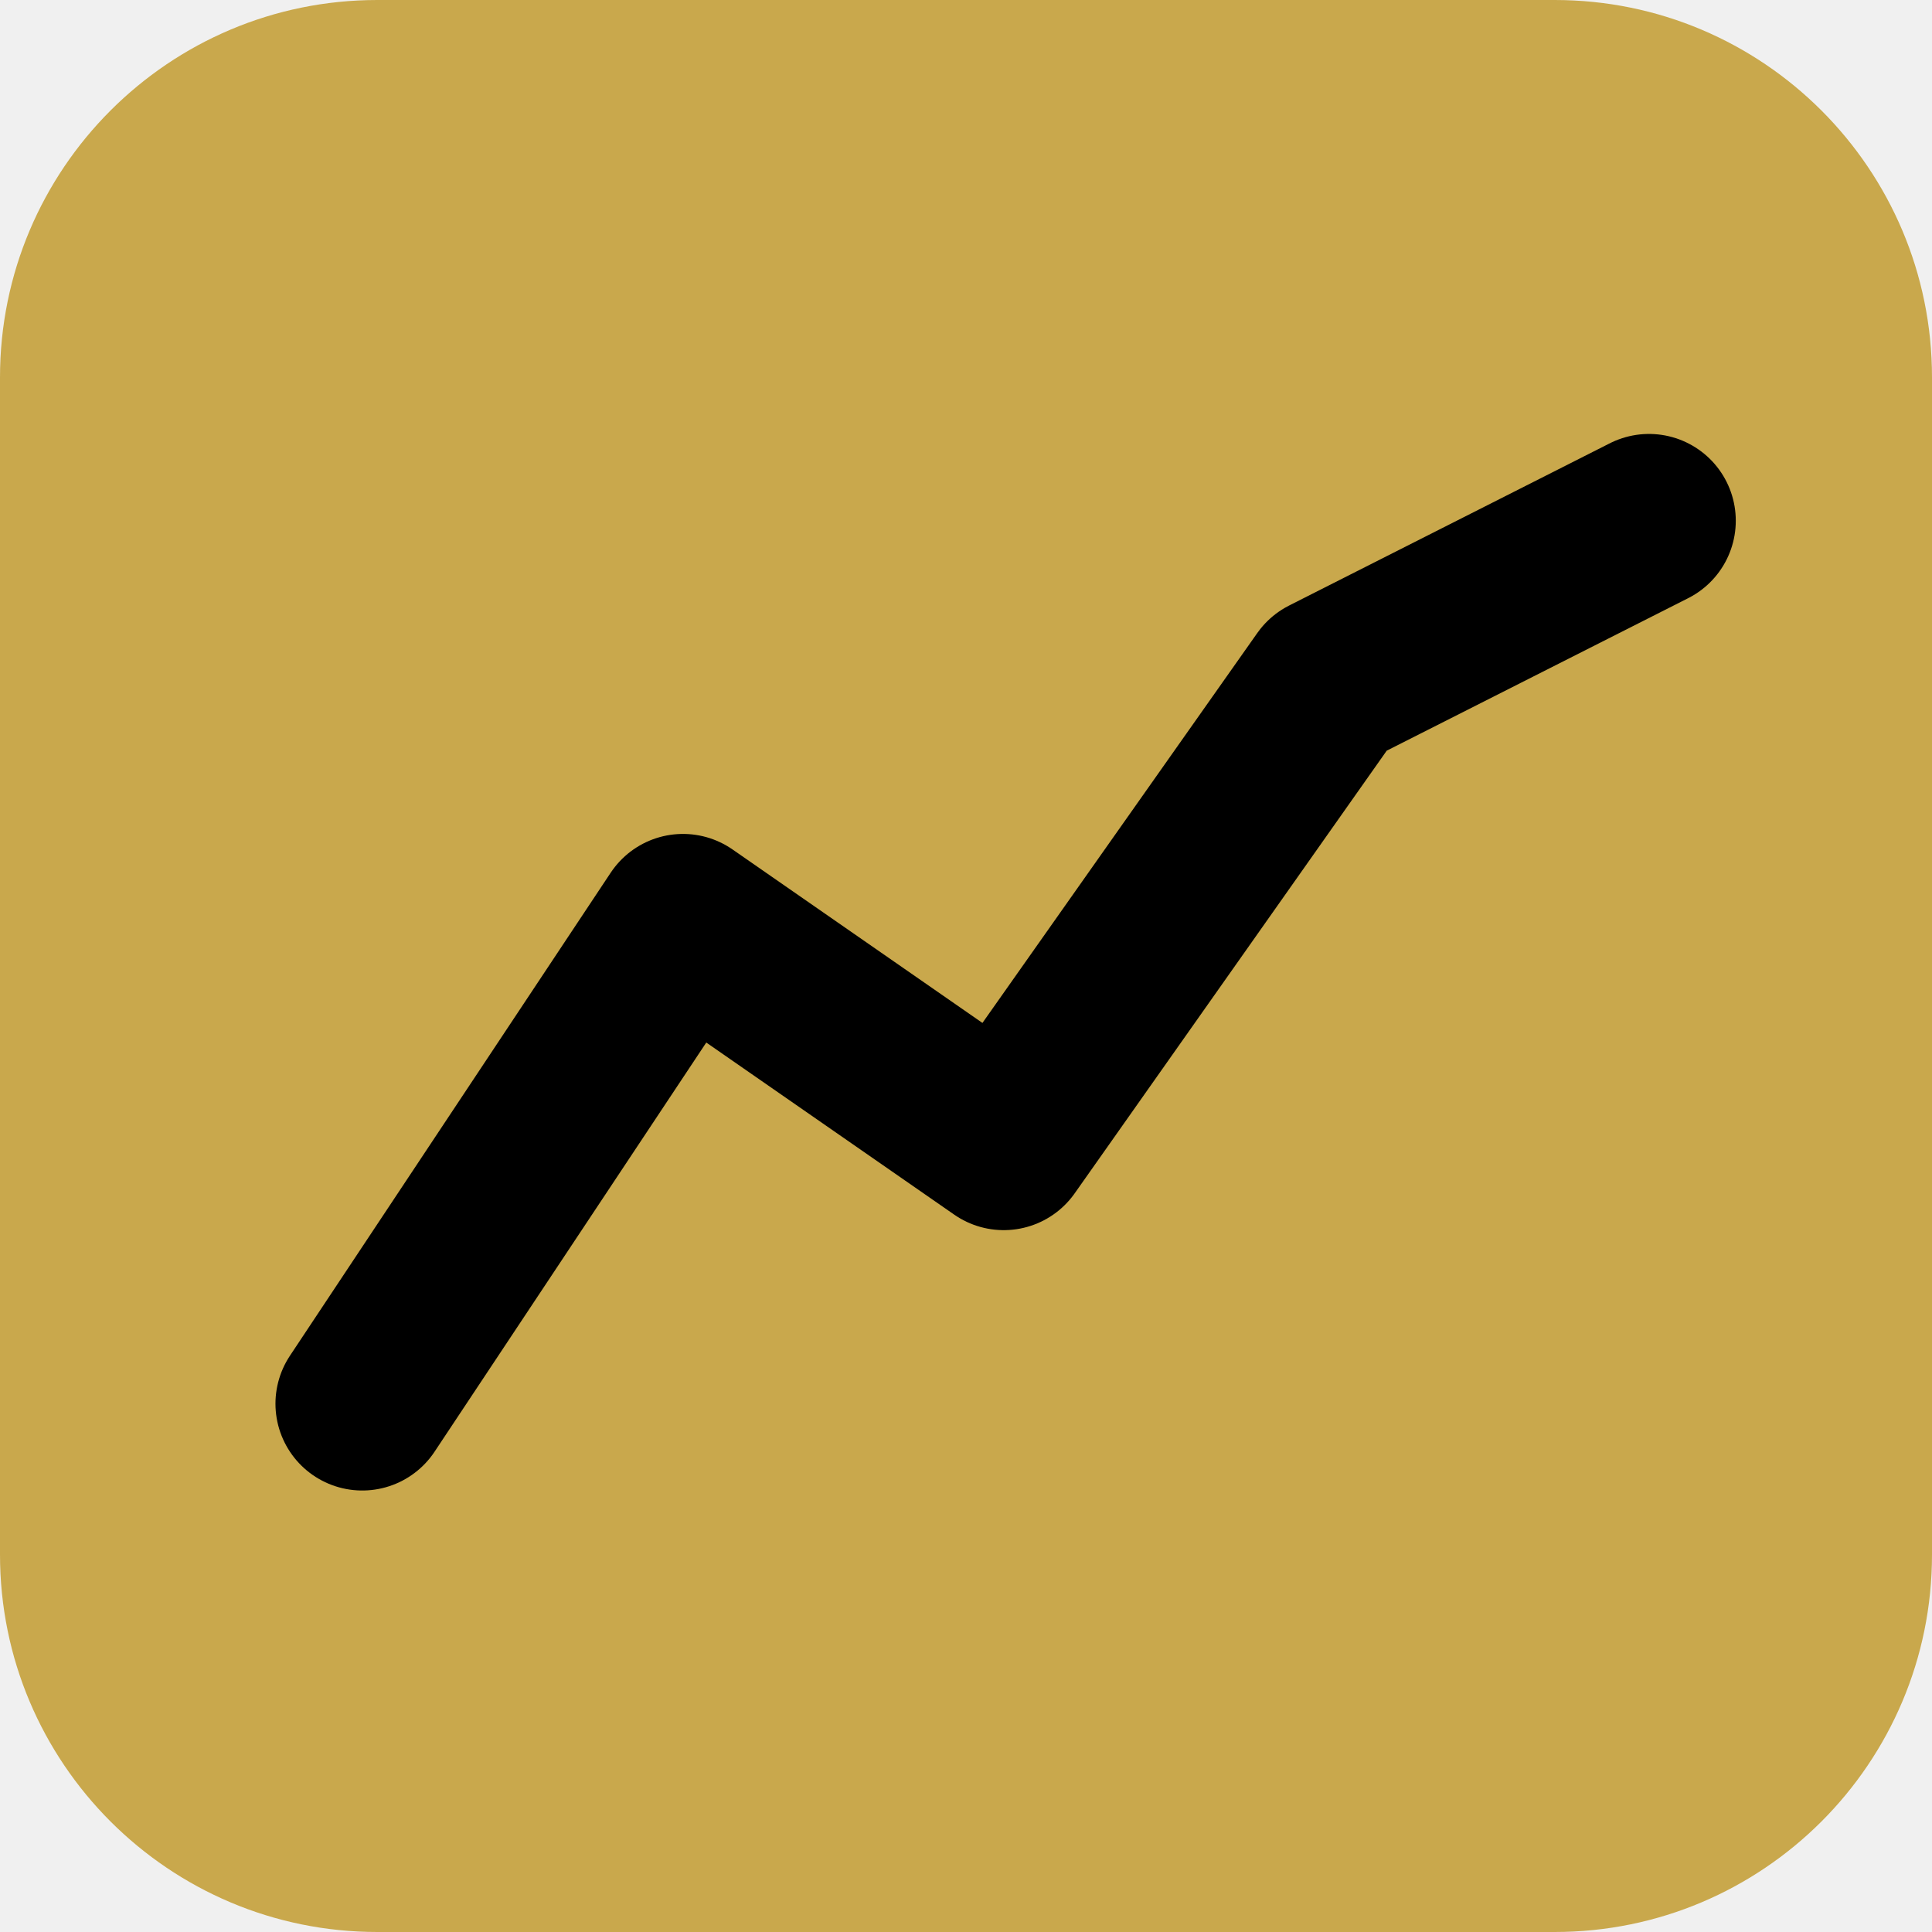
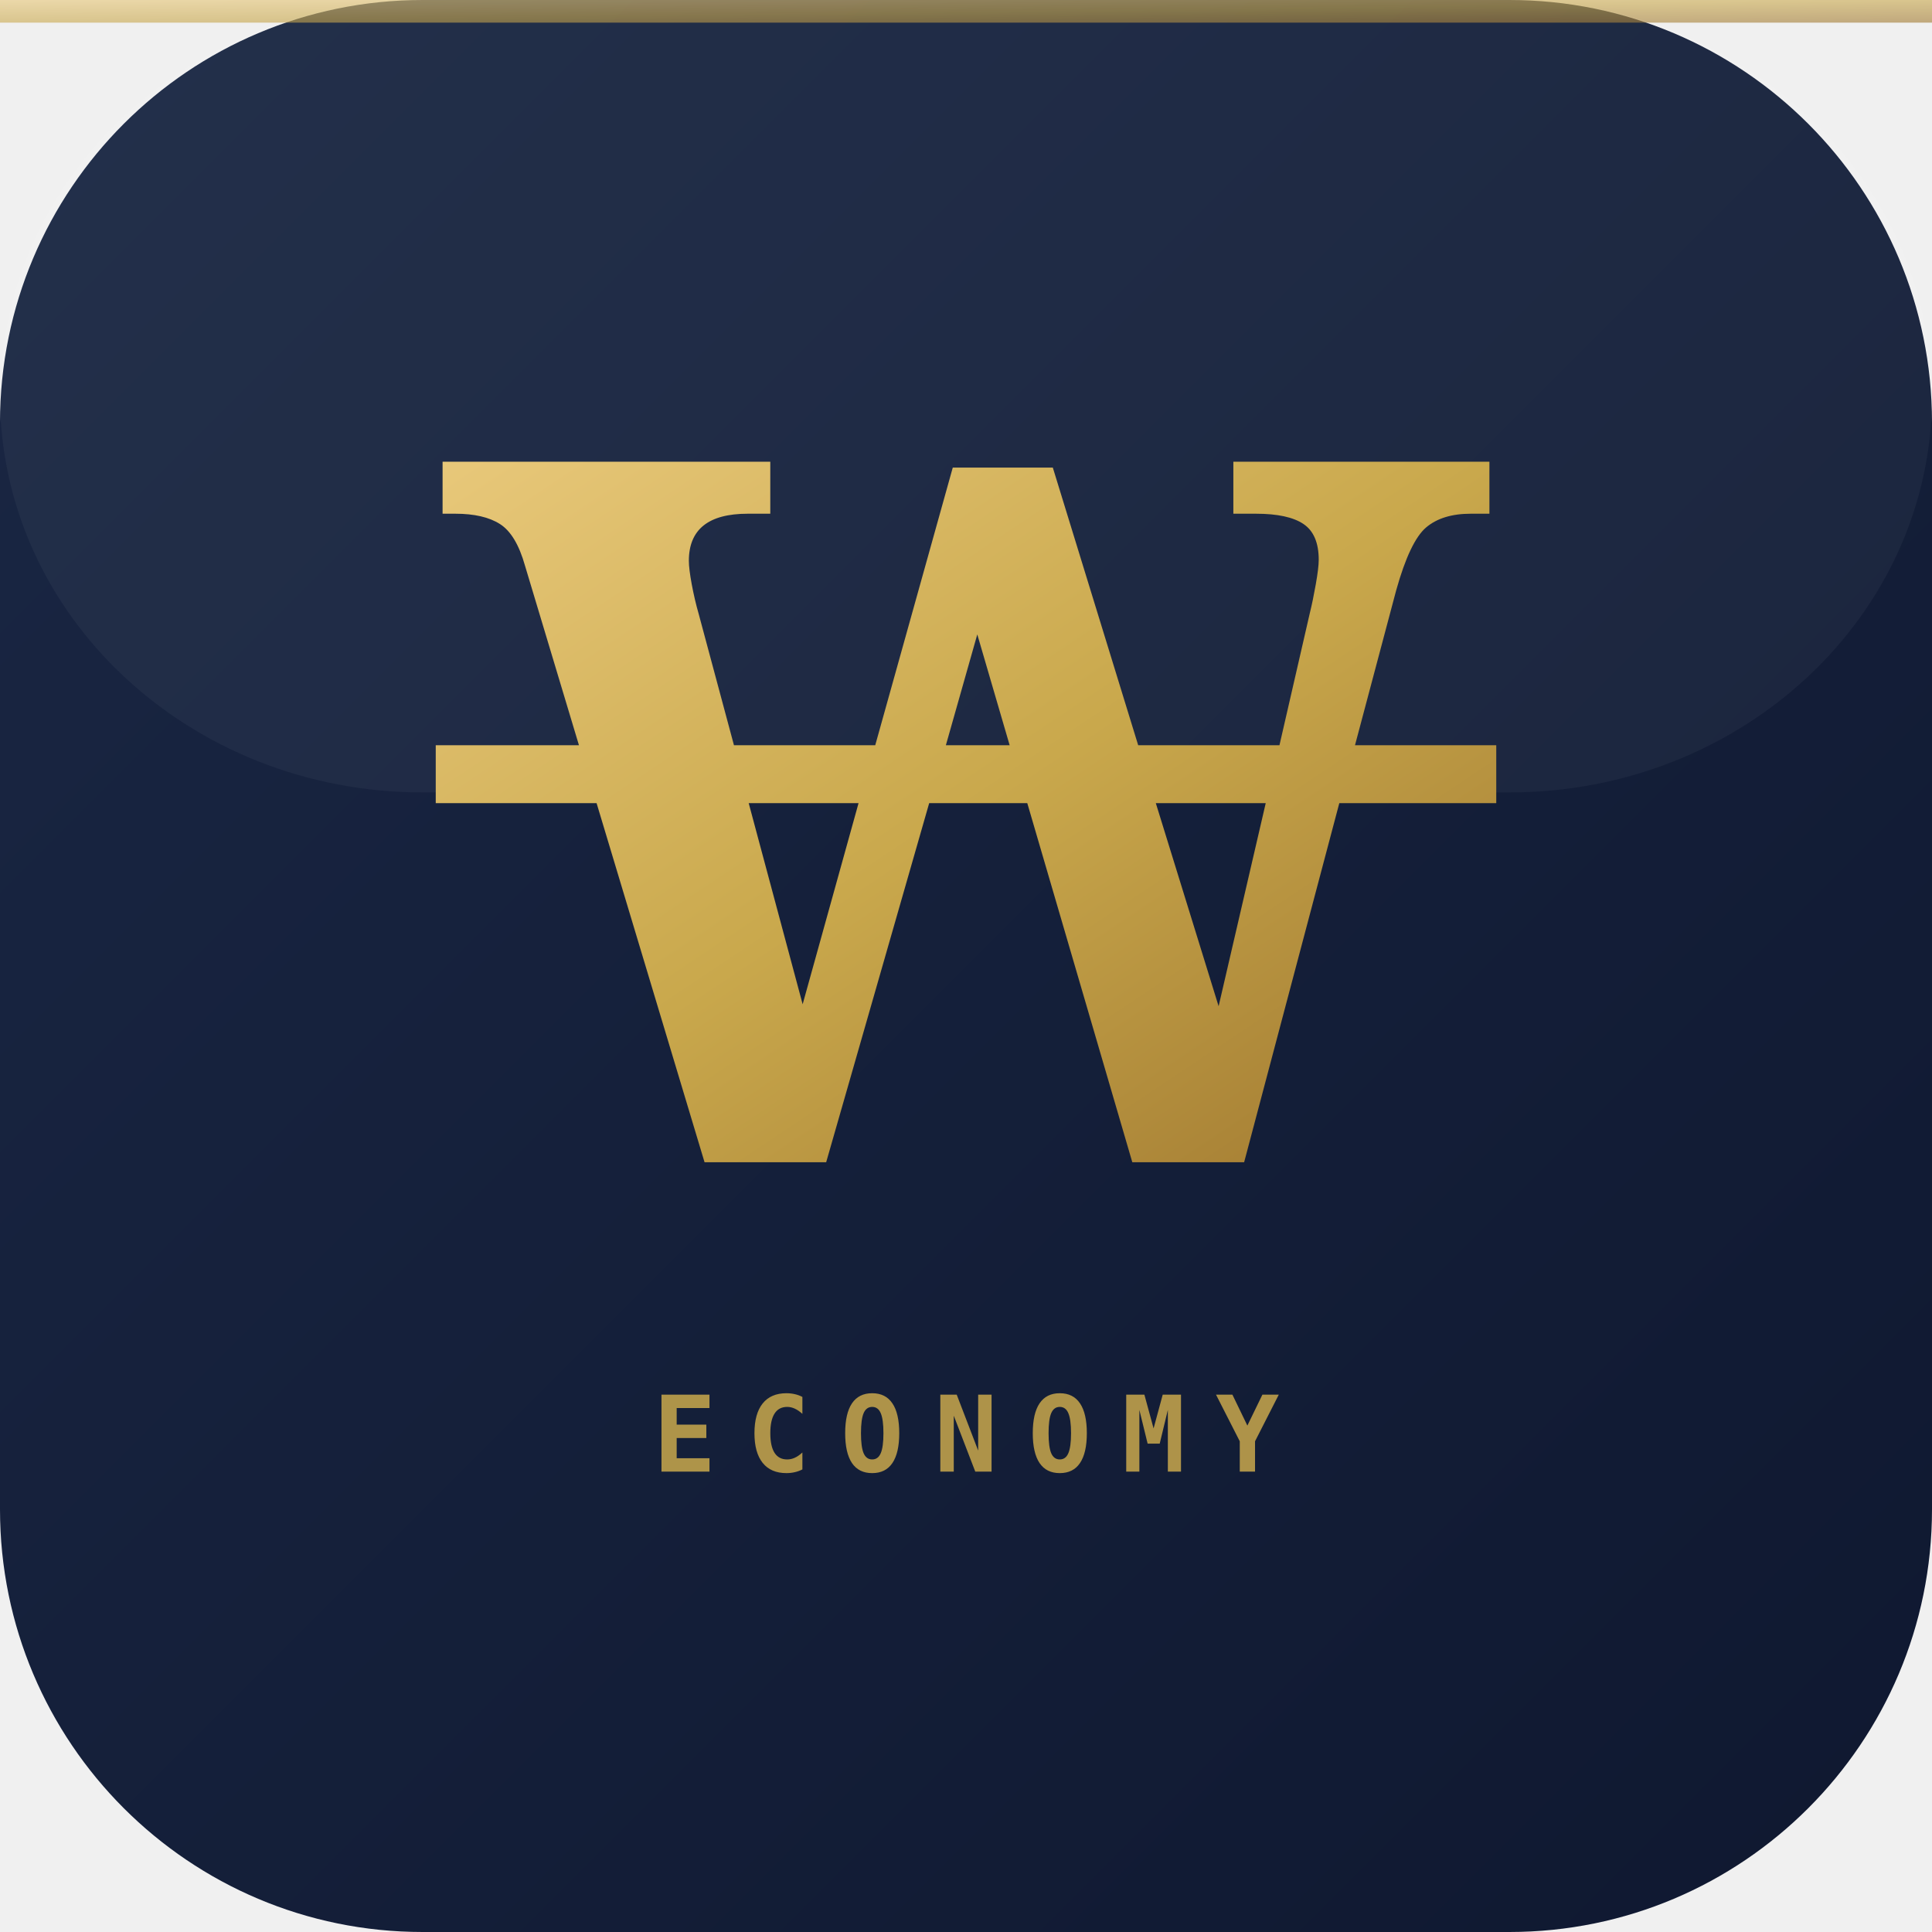
- <svg xmlns="http://www.w3.org/2000/svg" viewBox="0 0 512 512">
-   <rect width="512" height="512" rx="100" fill="#c9a84c" />
-   <path d="M96 372L181 244L266 303L352 181L437 138" stroke="#000" stroke-width="46" stroke-linecap="round" stroke-linejoin="round" fill="none" />
+ <svg xmlns="http://www.w3.org/2000/svg" width="512" height="512" viewBox="0 0 512 512">
+   <defs>
+     <linearGradient id="bg512" x1="0" y1="0" x2="1" y2="1">
+       <stop offset="0%" stop-color="#1A2744" />
+       <stop offset="100%" stop-color="#0f1830" />
+     </linearGradient>
+     <linearGradient id="gold512" x1="0" y1="0" x2="1" y2="1">
+       <stop offset="0%" stop-color="#e8c87a" />
+       <stop offset="50%" stop-color="#c9a84c" />
+       <stop offset="100%" stop-color="#a07830" />
+     </linearGradient>
+   </defs>
+   <rect width="512" height="512" rx="112" fill="url(#bg512)" />
+   <rect x="0" y="0" width="512" height="6" fill="url(#gold512)" opacity="0.6" />
+   <rect width="512" height="210" rx="112" fill="white" opacity="0.04" />
+   <text x="256" y="308" text-anchor="middle" font-family="Georgia, serif" font-size="260" font-weight="700" fill="url(#gold512)">₩</text>
+   <text x="256" y="390" text-anchor="middle" font-family="monospace" font-size="28" font-weight="700" fill="#c9a84c" letter-spacing="8" opacity="0.85">ECONOMY</text>
</svg>
